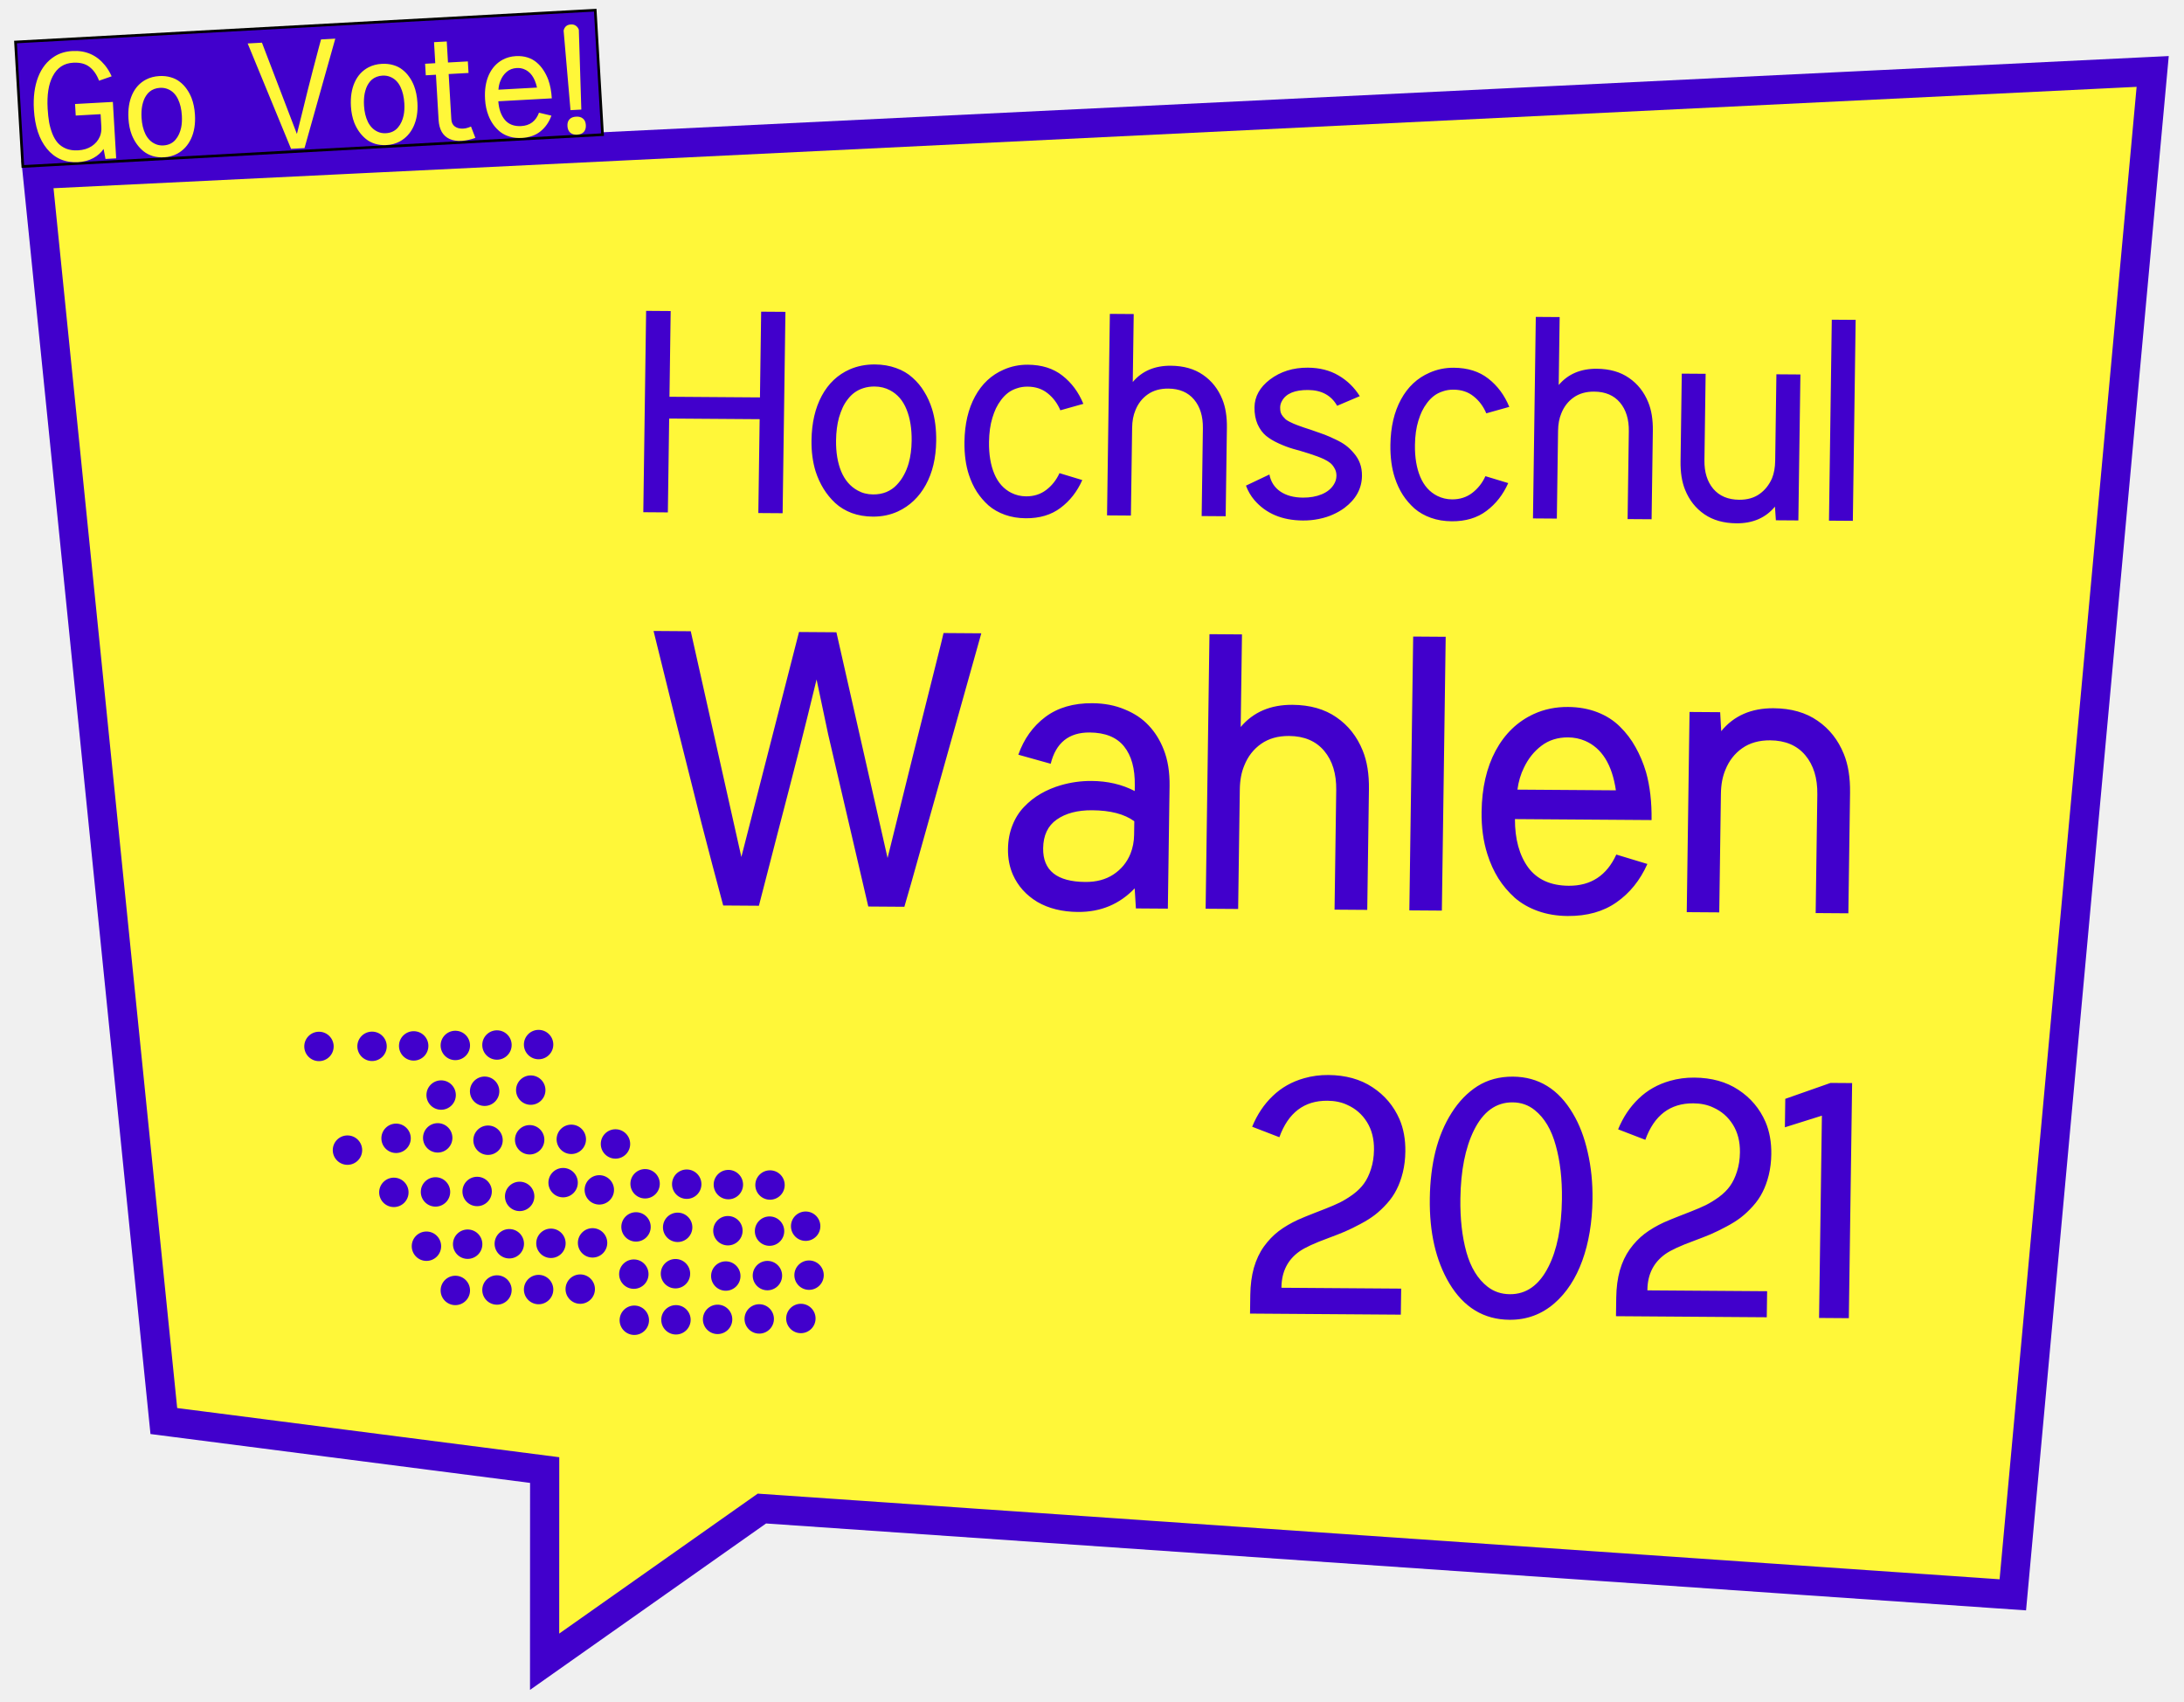
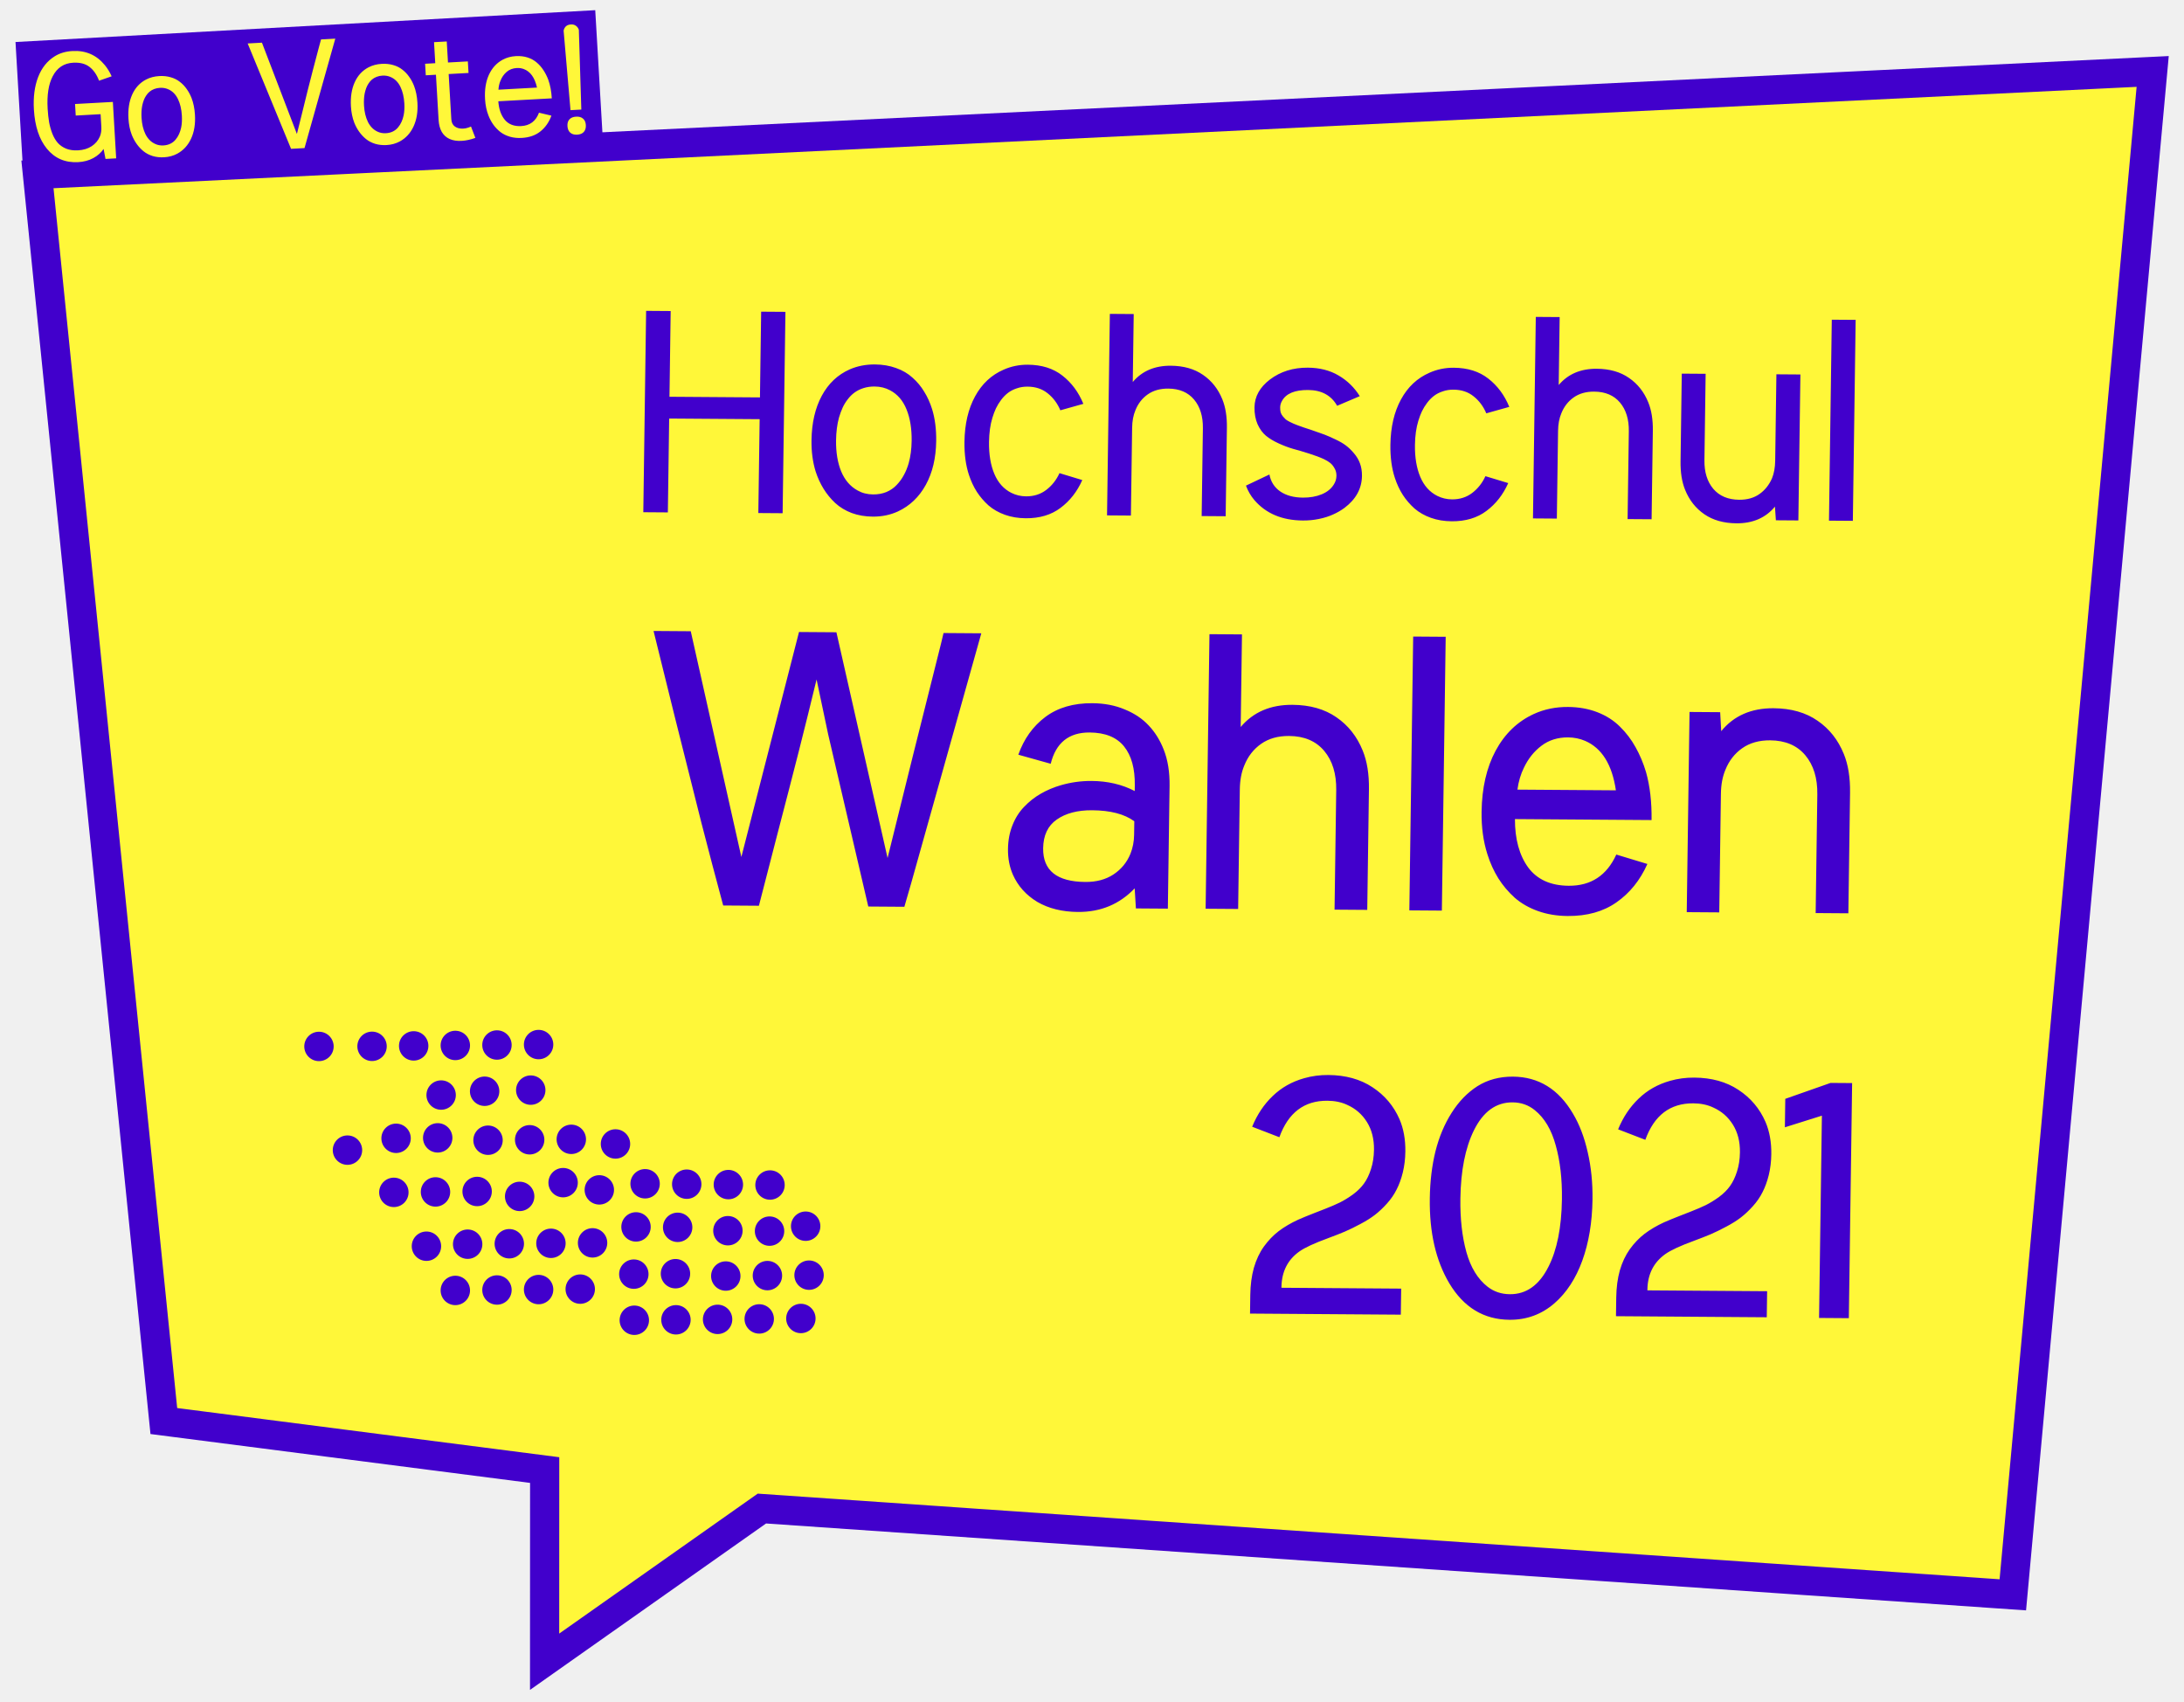
<svg xmlns="http://www.w3.org/2000/svg" width="823" height="641" viewBox="0 0 823 641" fill="none">
  <g clip-path="url(#clip0)">
    <path d="M205.228 616.023L205.225 626.112L213.582 620.221L287.106 568.394L752.926 600.517L758.493 600.901L759.019 595.174L810.643 32.963L811.198 26.921L805.279 27.209L20.201 65.409L14.112 65.706L14.735 71.846L61.319 531.304L61.736 535.418L65.748 535.934L205.247 553.891L205.228 616.023Z" fill="#FFF739" stroke="#4100CC" stroke-width="11" />
    <path d="M5.845 15.829L224.303 3.836L227.057 50.732L8.599 62.725L5.845 15.829Z" fill="#4100CC" />
-     <path d="M5.845 15.829L224.303 3.836L227.057 50.732L8.599 62.725L5.845 15.829Z" stroke="black" />
    <path d="M17.956 40.978C18.066 42.845 18.248 44.531 18.503 46.037C18.776 47.523 19.186 48.975 19.733 50.391C20.297 51.787 20.986 52.945 21.8 53.864C22.633 54.782 23.686 55.503 24.959 56.027C26.249 56.53 27.726 56.737 29.389 56.645C31.422 56.534 33.144 56.013 34.554 55.083C35.964 54.153 36.995 52.928 37.648 51.409C38.086 50.347 38.266 49.142 38.187 47.793L37.907 43.025L28.536 43.54L28.281 39.188L42.53 38.406L43.779 59.665L39.759 59.886L39.037 56.116C38.099 57.52 36.795 58.676 35.124 59.584C33.471 60.472 31.581 60.974 29.456 61.091C24.576 61.359 20.648 59.674 17.672 56.037C14.775 52.489 13.142 47.564 12.772 41.263C12.498 36.588 13.028 32.518 14.364 29.052C15.699 25.586 17.789 22.969 20.633 21.2C22.529 20.021 24.753 19.361 27.303 19.221C32.312 18.946 36.384 20.725 39.52 24.557C40.519 25.781 41.371 27.18 42.075 28.754L37.333 30.405C36.455 28.099 35.241 26.358 33.688 25.183C32.154 24.006 30.112 23.488 27.562 23.628C24.087 23.819 21.517 25.526 19.853 28.751C18.286 31.747 17.654 35.823 17.956 40.978ZM73.467 43.298C73.668 46.716 73.184 49.69 72.016 52.22C70.848 54.749 69.114 56.643 66.815 57.9C65.323 58.705 63.662 59.157 61.833 59.258C60.299 59.342 58.871 59.188 57.55 58.798C56.228 58.388 55.071 57.784 54.079 56.986C53.105 56.187 52.254 55.279 51.527 54.262C50.8 53.245 50.187 52.12 49.688 50.887C48.967 49.036 48.54 46.965 48.405 44.673C48.2 41.181 48.672 38.161 49.82 35.614C50.968 33.067 52.712 31.183 55.051 29.961C56.545 29.193 58.206 28.759 60.036 28.658C61.589 28.573 63.025 28.726 64.346 29.117C65.666 29.489 66.812 30.066 67.785 30.846C68.775 31.608 69.625 32.497 70.334 33.515C71.06 34.513 71.673 35.647 72.174 36.917C72.895 38.769 73.326 40.895 73.467 43.298ZM68.532 43.569C68.388 41.111 67.894 39.025 67.052 37.31C66.209 35.577 65.016 34.363 63.473 33.669C62.501 33.222 61.442 33.03 60.297 33.093C59.502 33.136 58.769 33.288 58.098 33.547C57.427 33.806 56.845 34.144 56.35 34.561C55.873 34.958 55.447 35.444 55.073 36.021C54.698 36.579 54.398 37.161 54.174 37.767C53.95 38.372 53.758 39.041 53.596 39.773C53.325 41.141 53.239 42.684 53.34 44.403C53.48 46.786 53.971 48.836 54.813 50.55C55.674 52.264 56.867 53.478 58.392 54.191C59.347 54.658 60.406 54.859 61.571 54.795C62.55 54.741 63.428 54.526 64.203 54.15C64.995 53.755 65.651 53.236 66.17 52.596C66.707 51.955 67.139 51.264 67.466 50.523C67.812 49.781 68.079 48.96 68.267 48.06C68.54 46.71 68.629 45.213 68.532 43.569ZM126.348 14.562C121.996 30.132 118.13 43.877 114.751 55.796L109.678 56.075L93.329 16.375L98.708 16.08L111.88 50.476C112.256 48.991 112.917 46.341 113.861 42.526C114.804 38.693 115.507 35.836 115.972 33.957C116.454 32.058 117.08 29.614 117.85 26.624C118.62 23.634 119.348 20.869 120.033 18.329C120.338 17.219 120.651 16.062 120.969 14.858L126.348 14.562ZM157.301 38.695C157.502 42.114 157.018 45.088 155.85 47.617C154.682 50.147 152.949 52.04 150.649 53.297C149.158 54.102 147.497 54.555 145.667 54.655C144.133 54.739 142.706 54.586 141.385 54.195C140.063 53.786 138.906 53.182 137.913 52.384C136.939 51.584 136.089 50.676 135.361 49.66C134.634 48.643 134.021 47.518 133.522 46.285C132.802 44.434 132.374 42.362 132.24 40.071C132.035 36.579 132.506 33.559 133.655 31.012C134.803 28.465 136.546 26.58 138.885 25.358C140.379 24.59 142.041 24.156 143.87 24.056C145.423 23.97 146.86 24.123 148.18 24.514C149.5 24.887 150.647 25.463 151.62 26.244C152.61 27.005 153.459 27.895 154.168 28.913C154.894 29.911 155.508 31.045 156.009 32.315C156.729 34.166 157.16 36.293 157.301 38.695ZM152.366 38.966C152.222 36.509 151.729 34.422 150.887 32.708C150.043 30.974 148.85 29.761 147.307 29.067C146.336 28.62 145.277 28.427 144.131 28.49C143.336 28.534 142.603 28.686 141.933 28.945C141.262 29.204 140.679 29.542 140.184 29.958C139.707 30.355 139.281 30.842 138.907 31.419C138.532 31.977 138.232 32.559 138.008 33.164C137.784 33.77 137.592 34.438 137.431 35.17C137.159 36.538 137.073 38.082 137.174 39.8C137.314 42.184 137.805 44.233 138.648 45.948C139.509 47.662 140.702 48.875 142.227 49.589C143.181 50.055 144.241 50.257 145.405 50.193C146.385 50.139 147.262 49.924 148.037 49.548C148.83 49.152 149.485 48.634 150.004 47.994C150.541 47.353 150.973 46.662 151.301 45.921C151.647 45.179 151.914 44.358 152.102 43.458C152.375 42.108 152.463 40.611 152.366 38.966ZM173.971 53.074C172.215 53.17 170.709 52.938 169.452 52.376C168.195 51.815 167.207 50.933 166.488 49.731C165.785 48.509 165.381 46.992 165.275 45.181L164.276 28.163L160.45 28.373L160.194 24.021L164.02 23.811L163.555 15.884L168.351 15.621L168.816 23.548L176.301 23.137L176.557 27.489L169.072 27.9L170.071 44.918C170.145 46.175 170.597 47.095 171.429 47.68C172.261 48.264 173.286 48.523 174.506 48.456C174.82 48.439 175.143 48.403 175.473 48.347C175.821 48.273 176.159 48.18 176.486 48.069C176.832 47.958 177.167 47.828 177.492 47.681L179.134 51.956C177.318 52.612 175.597 52.984 173.971 53.074ZM207.789 43.57C206.895 46.029 205.518 48.005 203.659 49.497C201.818 50.989 199.465 51.813 196.601 51.97C195.011 52.057 193.538 51.907 192.18 51.518C190.822 51.129 189.629 50.546 188.601 49.768C187.59 48.971 186.711 48.064 185.966 47.048C185.219 46.014 184.595 44.862 184.094 43.592C183.355 41.742 182.918 39.671 182.784 37.38C182.577 33.869 183.048 30.831 184.195 28.265C185.36 25.68 187.101 23.759 189.419 22.5C190.911 21.696 192.572 21.243 194.401 21.143C195.991 21.055 197.456 21.225 198.798 21.652C200.139 22.079 201.299 22.72 202.276 23.574C203.252 24.41 204.087 25.366 204.78 26.44C205.492 27.513 206.101 28.712 206.605 30.038C207.336 32.074 207.78 34.413 207.935 37.056L187.78 38.162C187.991 41.117 188.814 43.453 190.25 45.173C191.703 46.873 193.761 47.649 196.422 47.503C199.693 47.324 201.922 45.644 203.107 42.465L207.789 43.57ZM202.356 32.996C201.524 29.242 199.839 26.906 197.3 25.989C196.486 25.7 195.635 25.579 194.748 25.628C193.214 25.712 191.927 26.209 190.886 27.119C189.863 28.01 189.086 29.137 188.554 30.501C188.148 31.487 187.907 32.585 187.83 33.794L202.356 32.996ZM219.997 49.713C219.422 50.337 218.589 50.68 217.499 50.74C216.409 50.8 215.541 50.55 214.896 49.993C214.252 49.435 213.897 48.602 213.832 47.493C213.768 46.403 214.024 45.554 214.6 44.948C215.177 44.342 216.01 44.009 217.1 43.949C218.191 43.889 219.058 44.138 219.703 44.696C220.346 45.235 220.7 46.041 220.763 47.112C220.827 48.203 220.572 49.069 219.997 49.713ZM215.117 9.216C215.135 9.215 215.163 9.214 215.2 9.212C215.921 9.172 216.533 9.343 217.038 9.723C217.541 10.084 217.904 10.584 218.127 11.22L219.058 41.283L214.982 41.507L212.388 11.535C212.729 10.07 213.638 9.298 215.117 9.216Z" fill="#FFF739" />
    <circle cx="215.285" cy="429.278" r="6.588" transform="rotate(179.393 215.285 429.278)" fill="#4100CC" stroke="#FFF739" stroke-width="2.1" />
    <circle cx="231.931" cy="431.022" r="6.588" transform="rotate(179.393 231.931 431.022)" fill="#4100CC" stroke="#FFF739" stroke-width="2.1" />
    <circle cx="304.878" cy="480.456" r="6.588" transform="rotate(179.393 304.878 480.456)" fill="#4100CC" stroke="#FFF739" stroke-width="2.1" />
    <circle cx="202.961" cy="393.572" r="6.588" transform="rotate(179.393 202.961 393.572)" fill="#4100CC" stroke="#FFF739" stroke-width="2.1" />
    <circle cx="223.3" cy="468.288" r="6.588" transform="rotate(179.393 223.3 468.288)" fill="#4100CC" stroke="#FFF739" stroke-width="2.1" />
    <circle cx="212.2" cy="445.6" r="6.588" transform="rotate(179.393 212.2 445.6)" fill="#4100CC" stroke="#FFF739" stroke-width="2.1" />
    <circle cx="225.84" cy="448.324" r="6.588" transform="rotate(179.393 225.84 448.324)" fill="#4100CC" stroke="#FFF739" stroke-width="2.1" />
    <circle cx="301.793" cy="496.779" r="6.588" transform="rotate(179.393 301.793 496.779)" fill="#4100CC" stroke="#FFF739" stroke-width="2.1" />
    <circle cx="200.004" cy="410.737" r="6.588" transform="rotate(179.393 200.004 410.737)" fill="#4100CC" stroke="#FFF739" stroke-width="2.1" />
    <circle cx="303.597" cy="462.008" r="6.588" transform="rotate(179.393 303.597 462.008)" fill="#4100CC" stroke="#FFF739" stroke-width="2.1" />
    <circle cx="199.595" cy="429.445" r="6.588" transform="rotate(179.393 199.595 429.445)" fill="#4100CC" stroke="#FFF739" stroke-width="2.1" />
    <circle cx="289.187" cy="480.622" r="6.588" transform="rotate(179.393 289.187 480.622)" fill="#4100CC" stroke="#FFF739" stroke-width="2.1" />
    <circle cx="239.671" cy="462.276" r="6.588" transform="rotate(0.574224 239.671 462.276)" fill="#4100CC" stroke="#FFF739" stroke-width="2.1" />
    <circle cx="187.271" cy="393.738" r="6.588" transform="rotate(179.393 187.271 393.738)" fill="#4100CC" stroke="#FFF739" stroke-width="2.1" />
    <circle cx="207.61" cy="468.455" r="6.588" transform="rotate(179.393 207.61 468.455)" fill="#4100CC" stroke="#FFF739" stroke-width="2.1" />
    <circle cx="160.697" cy="469.548" r="6.588" transform="rotate(179.393 160.697 469.548)" fill="#4100CC" stroke="#FFF739" stroke-width="2.1" />
    <circle cx="286.102" cy="496.945" r="6.588" transform="rotate(179.393 286.102 496.945)" fill="#4100CC" stroke="#FFF739" stroke-width="2.1" />
    <circle cx="243.092" cy="446.021" r="6.588" transform="rotate(0.574224 243.092 446.021)" fill="#4100CC" stroke="#FFF739" stroke-width="2.1" />
    <circle cx="130.938" cy="433.348" r="6.588" transform="rotate(179.393 130.938 433.348)" fill="#4100CC" stroke="#FFF739" stroke-width="2.1" />
    <circle cx="218.652" cy="485.714" r="6.588" transform="rotate(179.393 218.652 485.714)" fill="#4100CC" stroke="#FFF739" stroke-width="2.1" />
    <circle cx="183.904" cy="429.611" r="6.588" transform="rotate(179.393 183.904 429.611)" fill="#4100CC" stroke="#FFF739" stroke-width="2.1" />
    <circle cx="273.497" cy="480.788" r="6.588" transform="rotate(179.393 273.497 480.788)" fill="#4100CC" stroke="#FFF739" stroke-width="2.1" />
    <circle cx="255.362" cy="462.433" r="6.588" transform="rotate(0.574224 255.362 462.433)" fill="#4100CC" stroke="#FFF739" stroke-width="2.1" />
    <circle cx="171.58" cy="393.904" r="6.588" transform="rotate(179.393 171.58 393.904)" fill="#4100CC" stroke="#FFF739" stroke-width="2.1" />
    <circle cx="191.919" cy="468.621" r="6.588" transform="rotate(179.393 191.919 468.621)" fill="#4100CC" stroke="#FFF739" stroke-width="2.1" />
    <circle cx="179.799" cy="448.926" r="6.588" transform="rotate(179.393 179.799 448.926)" fill="#4100CC" stroke="#FFF739" stroke-width="2.1" />
    <circle cx="270.411" cy="497.111" r="6.588" transform="rotate(179.393 270.411 497.111)" fill="#4100CC" stroke="#FFF739" stroke-width="2.1" />
    <circle cx="258.782" cy="446.178" r="6.588" transform="rotate(0.574224 258.782 446.178)" fill="#4100CC" stroke="#FFF739" stroke-width="2.1" />
    <circle cx="182.623" cy="411.162" r="6.588" transform="rotate(179.393 182.623 411.162)" fill="#4100CC" stroke="#FFF739" stroke-width="2.1" />
    <circle cx="202.962" cy="485.88" r="6.588" transform="rotate(179.393 202.962 485.88)" fill="#4100CC" stroke="#FFF739" stroke-width="2.1" />
    <circle cx="164.944" cy="428.725" r="6.588" transform="rotate(179.393 164.944 428.725)" fill="#4100CC" stroke="#FFF739" stroke-width="2.1" />
    <circle cx="254.537" cy="479.904" r="6.588" transform="rotate(179.393 254.537 479.904)" fill="#4100CC" stroke="#FFF739" stroke-width="2.1" />
    <circle cx="274.299" cy="463.709" r="6.588" transform="rotate(0.574224 274.299 463.709)" fill="#4100CC" stroke="#FFF739" stroke-width="2.1" />
    <circle cx="155.889" cy="394.07" r="6.588" transform="rotate(179.393 155.889 394.07)" fill="#4100CC" stroke="#FFF739" stroke-width="2.1" />
    <circle cx="176.228" cy="468.787" r="6.588" transform="rotate(179.393 176.228 468.787)" fill="#4100CC" stroke="#FFF739" stroke-width="2.1" />
    <circle cx="164.108" cy="449.093" r="6.588" transform="rotate(179.393 164.108 449.093)" fill="#4100CC" stroke="#FFF739" stroke-width="2.1" />
    <circle cx="254.721" cy="497.277" r="6.588" transform="rotate(179.393 254.721 497.277)" fill="#4100CC" stroke="#FFF739" stroke-width="2.1" />
    <circle cx="274.473" cy="446.335" r="6.588" transform="rotate(0.574224 274.473 446.335)" fill="#4100CC" stroke="#FFF739" stroke-width="2.1" />
    <circle cx="120.198" cy="394.276" r="6.588" transform="rotate(179.393 120.198 394.276)" fill="#4100CC" stroke="#FFF739" stroke-width="2.1" />
    <circle cx="187.271" cy="486.046" r="6.588" transform="rotate(179.393 187.271 486.046)" fill="#4100CC" stroke="#FFF739" stroke-width="2.1" />
    <circle cx="149.254" cy="428.892" r="6.588" transform="rotate(179.393 149.254 428.892)" fill="#4100CC" stroke="#FFF739" stroke-width="2.1" />
    <circle cx="238.846" cy="480.07" r="6.588" transform="rotate(179.393 238.846 480.07)" fill="#4100CC" stroke="#FFF739" stroke-width="2.1" />
    <circle cx="289.99" cy="463.866" r="6.588" transform="rotate(0.574224 289.99 463.866)" fill="#4100CC" stroke="#FFF739" stroke-width="2.1" />
    <circle cx="140.199" cy="394.236" r="6.588" transform="rotate(179.393 140.199 394.236)" fill="#4100CC" stroke="#FFF739" stroke-width="2.1" />
    <circle cx="195.823" cy="450.782" r="6.588" transform="rotate(179.393 195.823 450.782)" fill="#4100CC" stroke="#FFF739" stroke-width="2.1" />
    <circle cx="148.418" cy="449.259" r="6.588" transform="rotate(179.393 148.418 449.259)" fill="#4100CC" stroke="#FFF739" stroke-width="2.1" />
    <circle cx="239.03" cy="497.444" r="6.588" transform="rotate(179.393 239.03 497.444)" fill="#4100CC" stroke="#FFF739" stroke-width="2.1" />
    <circle cx="290.164" cy="446.492" r="6.588" transform="rotate(0.574224 290.164 446.492)" fill="#4100CC" stroke="#FFF739" stroke-width="2.1" />
    <circle cx="166.234" cy="412.595" r="6.588" transform="rotate(179.393 166.234 412.595)" fill="#4100CC" stroke="#FFF739" stroke-width="2.1" />
    <circle cx="171.58" cy="486.212" r="6.588" transform="rotate(179.393 171.58 486.212)" fill="#4100CC" stroke="#FFF739" stroke-width="2.1" />
    <path d="M252.163 157.698L251.668 193.064L242.416 192.998L243.478 117.125L252.73 117.191L252.278 149.493L286.375 149.735L286.827 117.433L295.976 117.498L294.914 193.371L285.765 193.306L286.26 157.94L252.163 157.698ZM352.787 166.204C352.697 172.609 351.39 178.105 348.865 182.692C346.341 187.279 342.846 190.613 338.381 192.694C335.486 194.023 332.323 194.676 328.892 194.652C326.016 194.631 323.372 194.18 320.958 193.297C318.545 192.379 316.466 191.118 314.721 189.513C313.011 187.908 311.546 186.115 310.326 184.132C309.106 182.15 308.114 179.979 307.35 177.619C306.256 174.079 305.739 170.163 305.799 165.87C305.891 159.326 307.182 153.744 309.672 149.122C312.163 144.5 315.675 141.183 320.208 139.173C323.102 137.912 326.264 137.294 329.695 137.318C332.606 137.339 335.268 137.791 337.681 138.673C340.095 139.522 342.158 140.731 343.869 142.301C345.614 143.837 347.08 145.596 348.265 147.578C349.485 149.526 350.477 151.714 351.24 154.143C352.334 157.683 352.85 161.703 352.787 166.204ZM343.535 166.138C343.599 161.533 342.962 157.582 341.621 154.283C340.282 150.949 338.219 148.545 335.432 147.071C333.678 146.124 331.727 145.643 329.579 145.627C328.089 145.617 326.7 145.815 325.412 146.221C324.124 146.627 322.99 147.191 322.009 147.911C321.064 148.597 320.203 149.456 319.426 150.489C318.649 151.488 318.011 152.539 317.51 153.644C317.01 154.748 316.559 155.974 316.159 157.322C315.466 159.845 315.096 162.716 315.051 165.936C314.989 170.402 315.627 174.284 316.967 177.583C318.342 180.882 320.405 183.286 323.156 184.795C324.875 185.776 326.826 186.275 329.009 186.291C330.846 186.304 332.514 186.004 334.012 185.391C335.546 184.744 336.841 183.853 337.897 182.718C338.987 181.583 339.888 180.343 340.6 178.998C341.346 177.653 341.956 176.151 342.43 174.492C343.124 172.004 343.492 169.219 343.535 166.138ZM386.648 187.012C389.559 187.033 392.083 186.237 394.219 184.625C396.391 182.978 398.067 180.861 399.247 178.272L407.839 180.878C405.907 185.227 403.172 188.722 399.635 191.363C396.133 194.004 391.765 195.306 386.533 195.269C383.691 195.249 381.081 194.815 378.702 193.967C376.322 193.119 374.259 191.944 372.513 190.443C370.802 188.908 369.335 187.2 368.114 185.322C366.893 183.409 365.901 181.29 365.136 178.964C363.939 175.355 363.374 171.179 363.44 166.435C363.534 159.753 364.861 154.067 367.422 149.376C369.983 144.651 373.582 141.283 378.22 139.273C381.079 138.012 384.12 137.393 387.343 137.416C392.575 137.454 396.905 138.817 400.333 141.508C403.796 144.199 406.432 147.749 408.241 152.159L399.578 154.591C398.471 151.986 396.889 149.863 394.833 148.221C392.777 146.544 390.242 145.695 387.227 145.674C385.772 145.663 384.417 145.879 383.163 146.32C381.91 146.727 380.81 147.29 379.865 148.01C378.919 148.731 378.058 149.608 377.281 150.641C376.504 151.674 375.848 152.743 375.312 153.847C374.812 154.917 374.362 156.108 373.963 157.421C373.164 160.012 372.741 163.039 372.692 166.501C372.626 171.21 373.298 175.231 374.707 178.565C376.115 181.899 378.265 184.286 381.156 185.726C382.877 186.57 384.708 186.998 386.648 187.012ZM426.862 143.93C430.351 139.8 435.127 137.756 441.192 137.799C446.043 137.834 450.099 138.988 453.359 141.262C456.62 143.501 459.038 146.565 460.612 150.454C461.818 153.406 462.392 156.976 462.333 161.166L461.867 194.506L452.823 194.442L453.286 161.361C453.349 156.86 452.238 153.251 449.954 150.534C447.67 147.817 444.432 146.444 440.239 146.414C437.19 146.392 434.615 147.119 432.515 148.592C430.415 150.066 428.863 152.064 427.857 154.584C427.068 156.448 426.656 158.644 426.621 161.171L426.158 194.252L417.166 194.188L418.229 118.263L427.221 118.327L426.862 143.93ZM503.88 152.891C501.647 148.963 498.002 146.98 492.942 146.944C487.918 146.909 484.641 148.27 483.112 151.03C482.651 151.823 482.414 152.652 482.402 153.518C482.393 154.175 482.454 154.782 482.584 155.337C482.75 155.892 483.037 156.413 483.446 156.901C483.89 157.354 484.232 157.72 484.47 157.999C484.744 158.243 485.26 158.559 486.017 158.945C486.774 159.296 487.256 159.525 487.463 159.63C487.67 159.701 488.204 159.913 489.065 160.265C489.617 160.477 490.41 160.759 491.445 161.113C492.514 161.467 493.221 161.697 493.566 161.803L494.653 162.174C496.55 162.811 498.05 163.341 499.153 163.764C500.256 164.188 501.616 164.786 503.234 165.559C504.887 166.333 506.21 167.104 507.205 167.873C508.234 168.642 509.242 169.619 510.231 170.803C511.22 171.953 511.965 173.204 512.465 174.558C513 175.982 513.255 177.576 513.23 179.342C513.164 184.085 510.976 188.086 506.668 191.345C505.373 192.305 503.923 193.143 502.318 193.859C500.749 194.575 498.974 195.134 496.993 195.535C495.046 195.937 493.034 196.13 490.955 196.115C483.158 196.06 477.077 193.506 472.712 188.455C471.348 186.852 470.282 185.027 469.514 182.978L478.357 178.782C478.874 181.522 480.247 183.661 482.478 185.2C484.71 186.705 487.541 187.469 490.971 187.494C493.64 187.513 496.002 187.097 498.058 186.246C500.115 185.395 501.64 184.159 502.633 182.539C503.271 181.539 503.598 180.451 503.614 179.274C503.629 178.2 503.383 177.246 502.875 176.412C502.402 175.543 501.839 174.864 501.188 174.374C500.571 173.885 499.78 173.412 498.816 172.955C497.37 172.287 495.526 171.599 493.283 170.89C491.075 170.182 489.091 169.597 487.33 169.134C485.604 168.637 483.777 167.949 481.848 167.069C479.92 166.19 478.322 165.226 477.054 164.179C475.787 163.131 474.733 161.687 473.892 159.845C473.086 158.005 472.7 155.872 472.734 153.449C472.791 149.398 474.728 145.915 478.546 142.999C482.539 139.98 487.308 138.491 492.852 138.53C497.288 138.561 501.138 139.541 504.403 141.469C507.703 143.396 510.37 145.995 512.404 149.264L503.88 152.891ZM547.156 188.153C550.066 188.174 552.59 187.378 554.727 185.766C556.898 184.119 558.574 182.001 559.754 179.413L568.347 182.019C566.414 186.368 563.68 189.863 560.142 192.504C556.64 195.145 552.272 196.447 547.04 196.41C544.199 196.39 541.588 195.956 539.209 195.108C536.829 194.26 534.767 193.085 533.02 191.584C531.309 190.048 529.843 188.341 528.621 186.463C527.401 184.55 526.408 182.431 525.643 180.105C524.446 176.496 523.881 172.32 523.947 167.576C524.041 160.894 525.368 155.208 527.929 150.517C530.49 145.792 534.09 142.424 538.727 140.414C541.586 139.153 544.627 138.534 547.85 138.557C553.082 138.594 557.412 139.958 560.84 142.649C564.303 145.34 566.939 148.89 568.749 153.3L560.085 155.732C558.978 153.127 557.396 151.004 555.34 149.362C553.284 147.685 550.749 146.836 547.734 146.815C546.279 146.804 544.924 147.02 543.671 147.461C542.417 147.867 541.318 148.431 540.372 149.151C539.426 149.872 538.565 150.749 537.788 151.782C537.011 152.815 536.355 153.884 535.82 154.988C535.32 156.058 534.87 157.249 534.47 158.562C533.671 161.153 533.248 164.18 533.199 167.642C533.133 172.351 533.805 176.372 535.214 179.706C536.623 183.04 538.773 185.427 541.663 186.867C543.384 187.711 545.215 188.139 547.156 188.153ZM587.37 145.071C590.858 140.941 595.635 138.897 601.699 138.94C606.55 138.975 610.606 140.129 613.866 142.403C617.127 144.642 619.545 147.706 621.119 151.595C622.325 154.547 622.899 158.117 622.841 162.306L622.374 195.647L613.33 195.583L613.793 162.502C613.856 158.001 612.745 154.392 610.462 151.675C608.178 148.958 604.939 147.585 600.746 147.555C597.697 147.533 595.122 148.259 593.022 149.733C590.923 151.207 589.37 153.205 588.364 155.725C587.576 157.589 587.164 159.785 587.128 162.312L586.665 195.393L577.673 195.329L578.736 119.404L587.728 119.468L587.37 145.071ZM668.861 190.888C665.337 195.122 660.507 197.217 654.374 197.173C649.557 197.139 645.519 196.002 642.258 193.763C638.997 191.524 636.579 188.46 635.005 184.57C633.799 181.619 633.225 178.031 633.284 173.807L633.746 140.778L642.739 140.842L642.283 173.404C642.22 177.87 643.331 181.461 645.615 184.178C647.933 186.896 651.189 188.269 655.382 188.299C658.431 188.321 660.989 187.594 663.054 186.12C665.119 184.646 666.689 182.666 667.764 180.181C668.517 178.316 668.912 176.12 668.947 173.593L669.403 141.031L678.447 141.096L677.678 196.092L669.205 196.032L668.861 190.888ZM689.217 196.174L690.276 120.457L699.269 120.521L698.209 196.238L689.217 196.174ZM260.3 237.838L279.366 322.892L301.092 238.128L315.185 238.228L334.464 323.284C340.572 298.465 347.3 271.48 354.649 242.33C355 240.87 355.301 239.599 355.553 238.515L369.787 238.617C368.696 242.383 359.875 273.811 343.324 332.9C342.479 335.913 341.636 338.832 340.793 341.657L327.196 341.56L312.096 276.773L307.712 256.008C305.657 264.533 303.43 273.527 301.031 282.993C298.633 292.411 295.912 302.936 292.869 314.567C289.874 326.151 287.577 335.051 285.979 341.267L272.523 341.171C269.74 330.867 267.005 320.492 264.318 310.047C261.678 299.602 258.324 286.251 254.255 269.993C250.233 253.689 247.574 242.937 246.278 237.739L260.3 237.838ZM410.627 275.988C402.79 275.932 397.895 279.86 395.943 287.772L383.737 284.359C385.851 278.383 389.247 273.642 393.923 270.137C398.599 266.632 404.502 264.905 411.631 264.956C416.164 264.988 420.237 265.772 423.851 267.307C427.514 268.795 430.531 270.822 432.903 273.386C435.276 275.903 437.146 278.913 438.514 282.413C440.065 286.293 440.803 290.874 440.729 296.157L440.083 342.362L428.043 342.277L427.583 334.702C421.88 340.7 414.756 343.668 406.21 343.608C400.261 343.565 395.156 342.303 390.894 339.819C386.679 337.289 383.611 333.87 381.688 329.563C380.407 326.629 379.791 323.393 379.841 319.856C379.886 316.601 380.447 313.633 381.524 310.951C382.601 308.223 384.073 305.898 385.942 303.977C387.811 302.009 389.888 300.372 392.172 299.068C394.505 297.716 397.022 296.649 399.725 295.866C403.518 294.761 407.397 294.222 411.363 294.25C417.406 294.293 422.819 295.558 427.6 298.046L427.63 295.923C427.718 289.602 426.37 284.709 423.586 281.246C420.801 277.782 416.481 276.029 410.627 275.988ZM411.563 305.291C406.039 305.252 401.584 306.423 398.198 308.805C394.86 311.14 393.157 314.737 393.089 319.596C392.971 327.992 398.271 332.229 408.989 332.305C413.144 332.335 416.674 331.393 419.582 329.479C422.536 327.519 424.674 324.915 425.994 321.67C426.875 319.459 427.334 317.079 427.369 314.532L427.441 309.438C423.748 306.722 418.456 305.34 411.563 305.291ZM467.53 273.915C472.283 268.288 478.791 265.504 487.053 265.562C493.663 265.609 499.189 267.182 503.632 270.28C508.075 273.331 511.369 277.506 513.514 282.805C515.157 286.827 515.939 291.691 515.859 297.399L515.223 342.826L502.901 342.738L503.532 297.665C503.617 291.533 502.104 286.616 498.993 282.914C495.881 279.212 491.469 277.341 485.756 277.3C481.601 277.271 478.093 278.26 475.232 280.268C472.371 282.277 470.255 284.998 468.885 288.432C467.811 290.972 467.249 293.964 467.201 297.407L466.57 342.48L454.318 342.393L455.766 238.945L468.018 239.032L467.53 273.915ZM531.086 343.009L532.53 239.844L544.782 239.931L543.338 343.096L531.086 343.009ZM620.785 325.531C618.055 331.645 614.187 336.453 609.18 339.955C604.22 343.458 598.081 345.184 590.763 345.132C586.703 345.103 582.981 344.487 579.598 343.283C576.215 342.08 573.288 340.408 570.815 338.267C568.39 336.08 566.323 333.636 564.614 330.935C562.906 328.186 561.532 325.157 560.492 321.847C558.954 317.024 558.226 311.688 558.308 305.839C558.433 296.876 560.193 289.222 563.587 282.878C567.029 276.486 571.815 271.873 577.946 269.039C581.891 267.227 586.2 266.338 590.874 266.371C594.934 266.4 598.632 267.063 601.966 268.361C605.3 269.658 608.131 271.471 610.46 273.799C612.789 276.08 614.736 278.642 616.302 281.483C617.915 284.325 619.24 287.472 620.277 290.923C621.762 296.218 622.456 302.238 622.362 308.983L570.876 308.617C570.865 316.165 572.527 322.239 575.862 326.839C579.245 331.392 584.336 333.693 591.135 333.741C599.492 333.801 605.472 329.88 609.077 321.98L620.785 325.531ZM608.92 297.778C607.497 288.096 603.642 281.889 597.353 279.155C595.334 278.291 593.192 277.852 590.926 277.835C587.007 277.808 583.64 278.869 580.824 281.019C578.056 283.122 575.869 285.866 574.264 289.252C573.049 291.696 572.231 294.45 571.811 297.514L608.92 297.778ZM648.612 275.486C653.368 269.67 659.948 266.791 668.352 266.851C674.961 266.898 680.488 268.471 684.93 271.569C689.373 274.62 692.667 278.795 694.812 284.094C696.455 288.115 697.237 292.98 697.157 298.688L696.522 344.114L684.199 344.027L684.825 299.308C684.911 293.175 683.398 288.258 680.286 284.556C677.174 280.855 672.762 278.983 667.049 278.943C662.894 278.913 659.386 279.903 656.525 281.911C653.664 283.919 651.548 286.64 650.178 290.074C649.104 292.614 648.543 295.606 648.494 299.05L647.868 343.769L635.617 343.682L636.672 268.254L648.216 268.336L648.612 275.486Z" fill="#4100CC" />
    <path d="M500.191 414.735C491.459 414.673 485.431 419.256 482.108 428.483L471.853 424.532C473.737 419.94 476.318 416.08 479.596 412.953C482.875 409.785 486.828 407.551 491.455 406.25C494.337 405.423 497.375 405.02 500.569 405.043C507.078 405.089 512.616 406.623 517.183 409.645C521.79 412.667 525.19 416.69 527.384 421.715C528.911 425.281 529.643 429.346 529.579 433.91C529.54 436.697 529.22 439.32 528.619 441.78C528.02 444.2 527.242 446.335 526.286 448.187C525.37 450.038 524.153 451.807 522.633 453.493C521.155 455.139 519.639 456.562 518.086 457.763C516.574 458.924 514.759 460.062 512.64 461.178C510.563 462.294 508.609 463.25 506.778 464.045C504.989 464.8 502.915 465.613 500.558 466.485C495.356 468.387 491.735 470.058 489.693 471.498C485.283 474.617 483.017 479.045 482.896 484.78L482.891 485.204L528.007 485.525L527.87 495.34L471.049 494.936L471.148 487.908C471.201 484.111 471.653 480.701 472.504 477.677C473.396 474.613 474.646 471.956 476.254 469.705C477.904 467.415 479.771 465.469 481.855 463.868C483.98 462.267 486.426 460.83 489.193 459.557C491.105 458.722 493.036 457.928 494.988 457.174L499.256 455.508C501.492 454.635 503.384 453.821 504.931 453.064C506.519 452.268 508.17 451.249 509.886 450.009C511.602 448.729 512.975 447.365 514.006 445.918C515.078 444.431 515.953 442.619 516.63 440.483C517.347 438.307 517.725 435.886 517.762 433.22C517.819 429.181 516.938 425.7 515.119 422.779C513.3 419.858 510.823 417.699 507.689 416.303C505.52 415.278 503.021 414.755 500.191 414.735ZM538.795 451.548C538.885 445.125 539.594 439.212 540.923 433.809C542.293 428.365 544.322 423.532 547.009 419.309C549.697 415.047 552.938 411.697 556.732 409.259C560.607 406.823 565.071 405.622 570.125 405.658C579.787 405.727 587.323 410.366 592.733 419.574C595.182 423.671 597.035 428.512 598.291 434.095C599.588 439.679 600.192 445.642 600.103 451.983C599.982 460.587 598.703 468.253 596.263 474.982C593.824 481.711 590.333 487.058 585.79 491.025C580.96 495.233 575.311 497.313 568.842 497.267C559.14 497.198 551.563 492.6 546.111 483.472C541.055 474.953 538.616 464.311 538.795 451.548ZM550.317 451.63C550.211 459.223 550.966 465.934 552.582 471.763C554.199 477.551 556.847 481.892 560.527 484.786C562.926 486.662 565.743 487.611 568.977 487.634C575.163 487.678 580.002 484.238 583.495 477.315C586.738 470.955 588.433 462.484 588.581 451.902C588.688 444.267 587.914 437.496 586.258 431.586C584.643 425.636 581.996 421.194 578.318 418.26C575.959 416.344 573.183 415.375 569.989 415.352C563.763 415.308 558.903 418.828 555.407 425.913C552.161 432.515 550.464 441.087 550.317 451.63ZM638.093 415.715C629.36 415.653 623.333 420.236 620.009 429.463L609.755 425.512C611.638 420.92 614.219 417.06 617.498 413.933C620.777 410.765 624.73 408.531 629.357 407.231C632.239 406.403 635.277 406 638.471 406.023C644.98 406.069 650.517 407.603 655.084 410.625C659.692 413.647 663.092 417.67 665.286 422.695C666.813 426.261 667.544 430.326 667.48 434.89C667.441 437.677 667.122 440.301 666.521 442.761C665.921 445.18 665.144 447.315 664.188 449.167C663.272 451.019 662.055 452.787 660.535 454.473C659.057 456.119 657.541 457.542 655.988 458.743C654.475 459.904 652.66 461.042 650.542 462.158C648.465 463.274 646.511 464.23 644.68 465.025C642.891 465.78 640.817 466.593 638.46 467.465C633.258 469.367 629.636 471.038 627.595 472.478C623.184 475.597 620.919 480.025 620.798 485.76L620.792 486.184L665.909 486.505L665.772 496.32L608.951 495.916L609.05 488.888C609.103 485.091 609.555 481.681 610.406 478.657C611.298 475.594 612.548 472.936 614.156 470.686C615.805 468.395 617.672 466.449 619.757 464.848C621.882 463.247 624.328 461.81 627.095 460.537C629.007 459.703 630.938 458.908 632.889 458.155L637.158 456.488C639.394 455.616 641.285 454.801 642.832 454.044C644.42 453.248 646.072 452.229 647.788 450.989C649.504 449.709 650.877 448.345 651.908 446.898C652.98 445.411 653.855 443.6 654.531 441.463C655.249 439.287 655.627 436.866 655.664 434.2C655.721 430.161 654.839 426.681 653.02 423.759C651.201 420.838 648.725 418.679 645.591 417.283C643.422 416.258 640.923 415.735 638.093 415.715ZM686.547 420.362L672.598 424.747L672.748 414.023L689.813 408.024L697.939 408.082L696.699 496.661L685.481 496.581L686.547 420.362Z" fill="#4100CC" />
  </g>
  <defs>
    <clipPath id="clip0">
      <rect width="823" height="641" fill="white" />
    </clipPath>
  </defs>
</svg>
